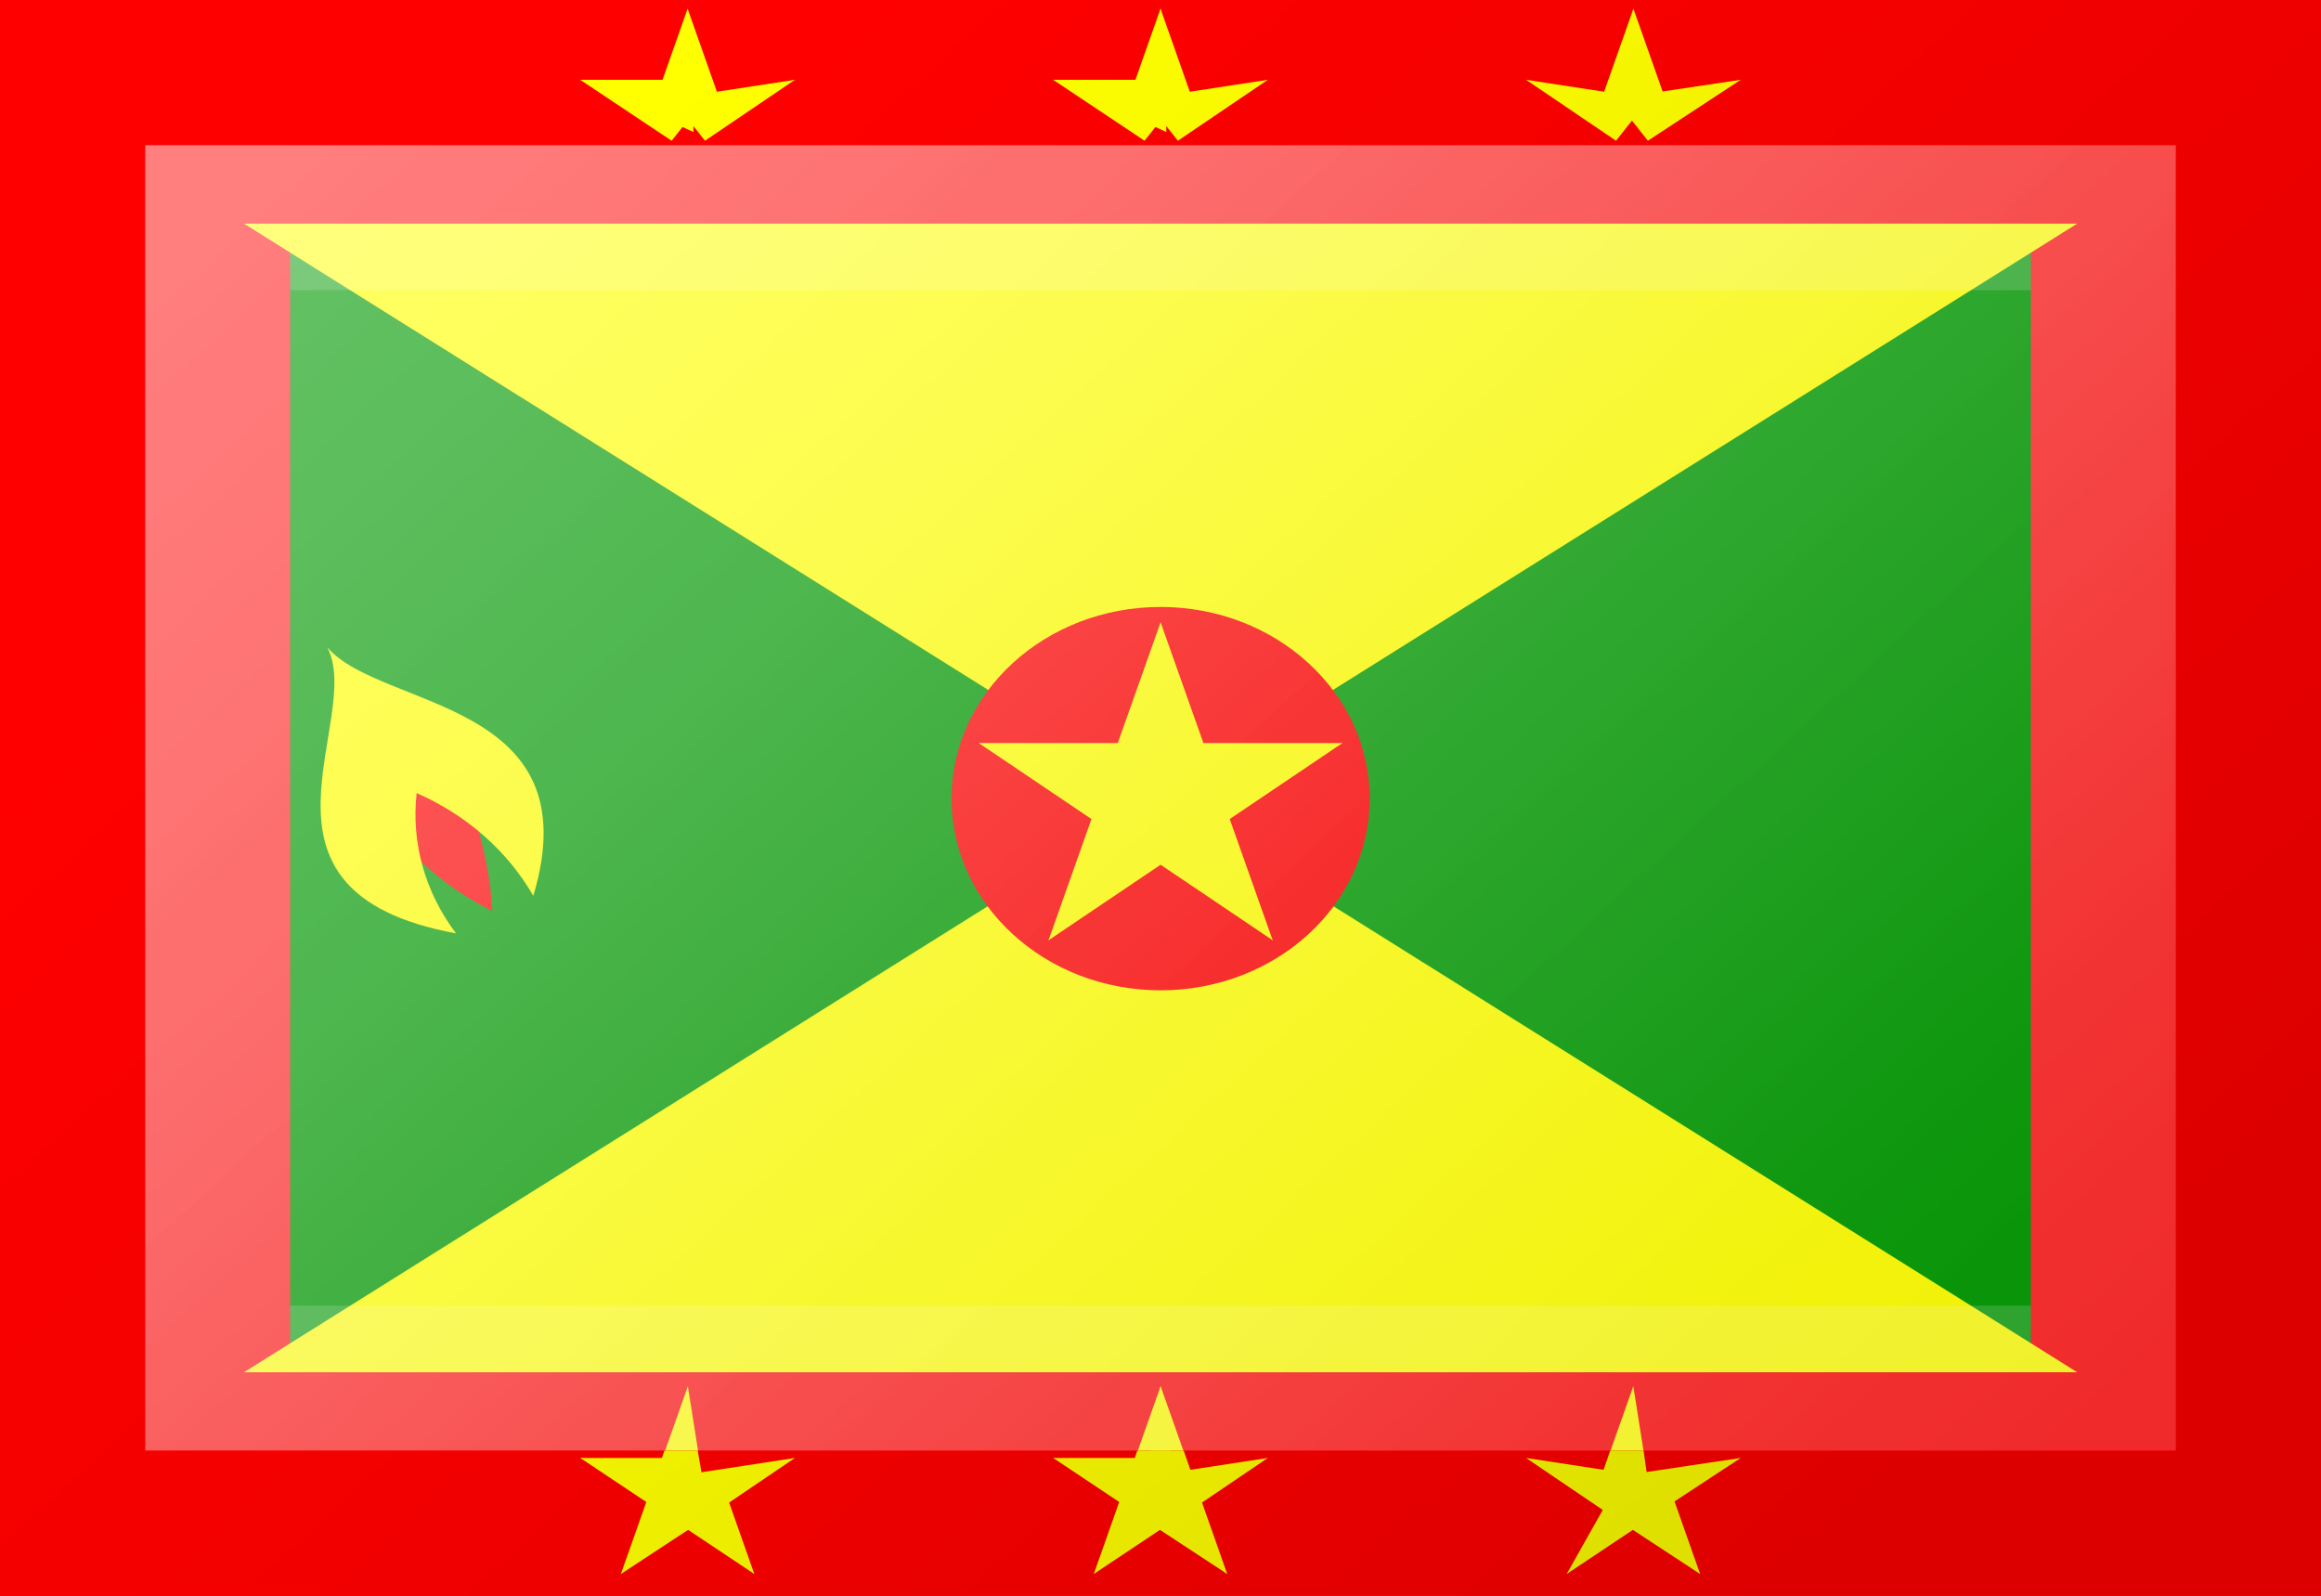
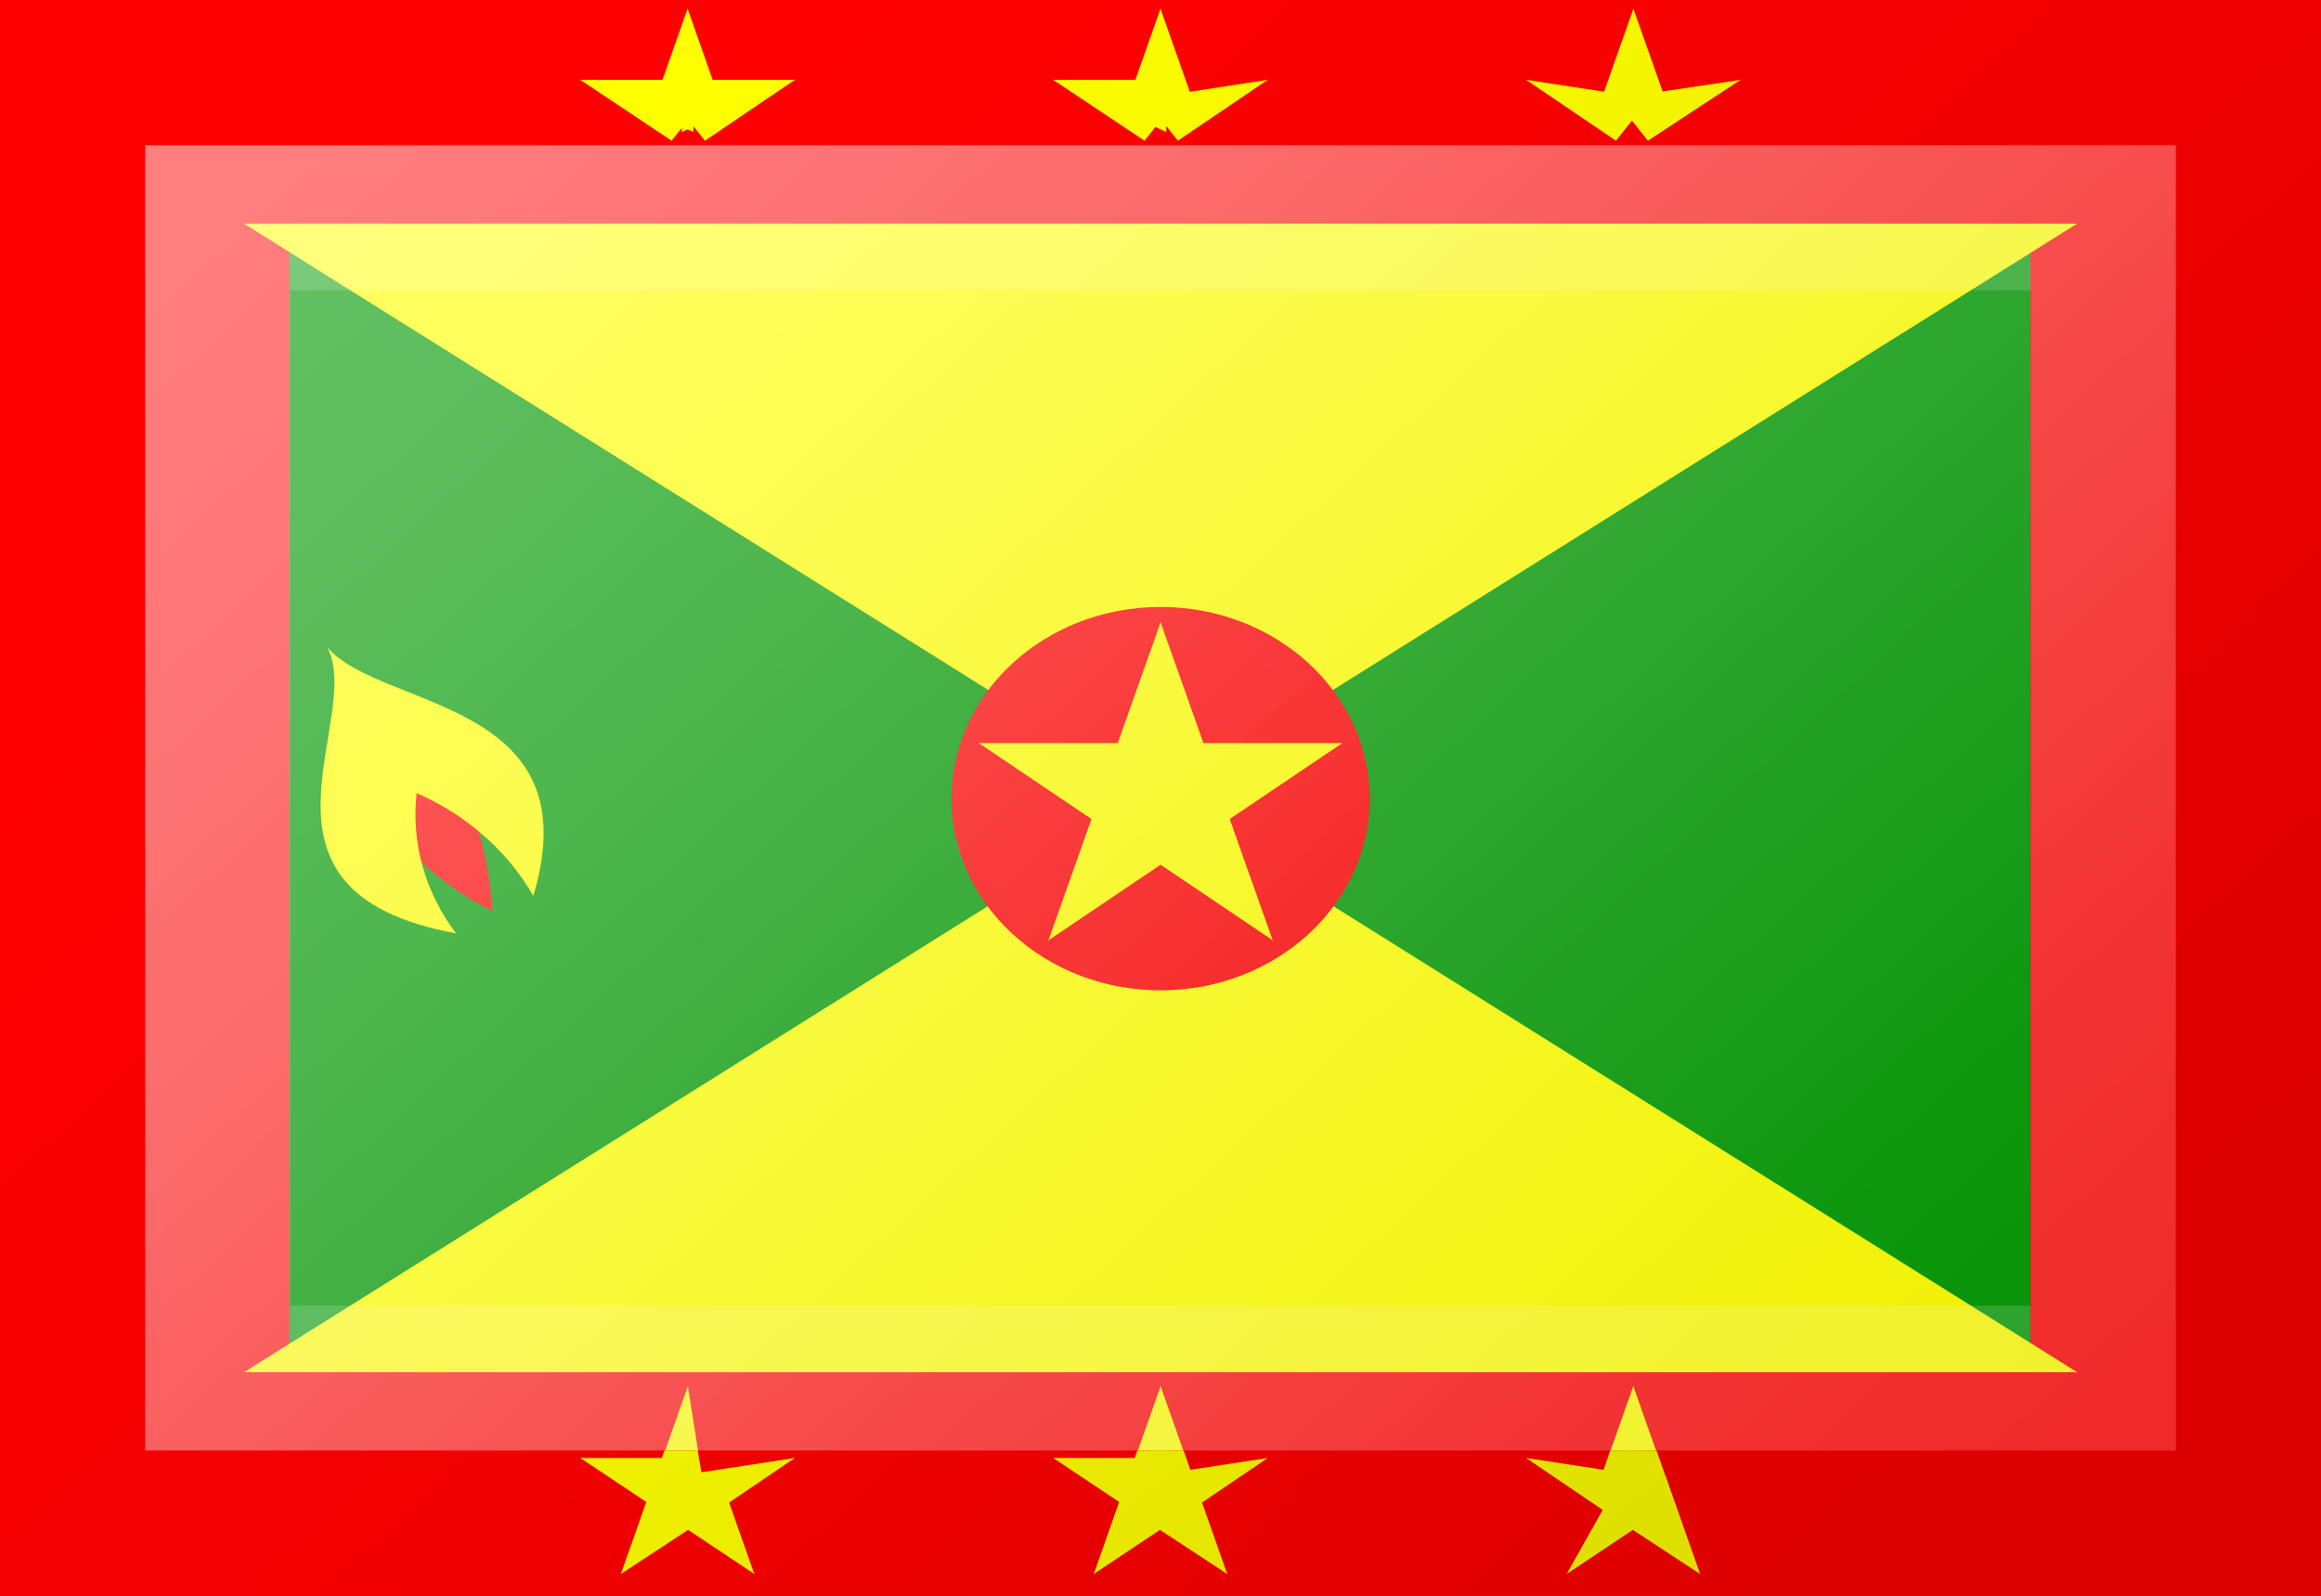
<svg xmlns="http://www.w3.org/2000/svg" xmlns:xlink="http://www.w3.org/1999/xlink" width="16" height="11" viewBox="0 0 16 11">
  <defs>
    <linearGradient id="fgd-gloss" gradientUnits="userSpaceOnUse" x1="1.352" y1="1.476" x2="11.384" y2="12.430">
      <stop offset="0.000" stop-color="#fff" stop-opacity="0.400" />
      <stop offset="0.308" stop-color="#fff" stop-opacity="0.314" />
      <stop offset="0.856" stop-color="#fff" stop-opacity="0.061" />
      <stop offset="1.000" stop-color="#fff" stop-opacity="0.021" />
    </linearGradient>
    <linearGradient id="fgd-shade" gradientUnits="userSpaceOnUse" x1="2.739" y1="2.991" x2="11.482" y2="12.537">
      <stop offset="0.000" stop-color="#000" stop-opacity="0.000" />
      <stop offset="1.000" stop-color="#000" stop-opacity="0.060" />
    </linearGradient>
    <linearGradient id="fgd-edge" x1="2.39" x2="11.08" y1="2.61" y2="12.09" gradientUnits="userSpaceOnUse">
      <stop offset="0" stop-color="red" />
      <stop offset=".46" stop-color="#f20000" />
      <stop offset="1" stop-color="#d00" />
    </linearGradient>
    <linearGradient id="fgd-edge1" x1="2.39" x2="11.08" y1="2.61" y2="12.09" gradientUnits="userSpaceOnUse">
      <stop offset="0" stop-color="#ff0" />
      <stop offset=".46" stop-color="#f2f200" />
      <stop offset="1" stop-color="#dd0" />
    </linearGradient>
    <use xlink:href="#fgd-gd-a" id="fgd-gd-b-f" transform="scale(-1 1)" />
    <clipPath id="fgd-clip">
      <rect width="16" height="11" />
    </clipPath>
  </defs>
  <g clip-path="url(#fgd-clip)">
    <g id="fgd-art">
      <g transform="scale(1.04447 0.95743)">
        <defs>
          <g id="fgd-gd-c">
            <g id="fgd-gd-b">
              <use xlink:href="#fgd-gd-a" transform="scale(-1 1)" />
            </g>
            <use xlink:href="#fgd-gd-b" transform="rotate(72)" />
            <use xlink:href="#fgd-gd-b" transform="rotate(144)" />
            <use xlink:href="#fgd-gd-b" transform="rotate(216)" />
            <use xlink:href="#fgd-gd-b" transform="rotate(288)" />
          </g>
        </defs>
        <path fill="red" d="M0 0h15.32v11.49H0z" />
-         <path fill="#090" d="M1.915 1.61L13.404 1.61L13.404 9.88L1.915 9.88z" />
+         <path fill="#090" d="M1.91 1.61h11.49v8.27h-11.49z" />
        <path fill="#ff0" d="M1.61 1.61h12.1L1.61 9.88h12.1z" />
        <path fill="red" d="M6.28 5.75a1.38 1.38 0 1 0 2.76 0 1.38 1.38 0 1 0-2.76 0" />
        <path fill="#ff0" d="m7.66 4.48-.39 1.2.6.2" />
        <path fill="#ff0" d="m7.66 4.48.39 1.2-.6.2" />
        <path fill="#ff0" d="M8.86 5.35H7.6v.64" />
        <path fill="#ff0" d="m8.86 5.35-1.02.75-.37-.51" />
        <path fill="#ff0" d="m8.4 6.77-.39-1.2-.6.19" />
        <path fill="#ff0" d="m8.4 6.77-1.02-.75.37-.51" />
        <path fill="#ff0" d="m6.92 6.77 1.02-.75-.37-.51" />
        <path fill="#ff0" d="m6.92 6.77.39-1.2.6.19" />
        <path fill="#ff0" d="m6.46 5.35 1.02.75.37-.51" />
        <path fill="#ff0" d="M6.46 5.35h1.26v.64M4.54.06l-.23.71.35.11" />
        <path fill="#ff0" d="m4.54.06.23.71-.35.11" />
+         <path fill="#ff0" d="M5.25.57H4.5v.38" />
        <path fill="#ff0" d="m5.25.57-.6.44-.22-.3" />
        <path fill="#ff0" d="m3.83.57.6.44.22-.3" />
        <path fill="#ff0" d="M3.83.57h.75v.38M7.66.06l-.23.71.35.11" />
        <path fill="#ff0" d="m7.66.06.23.71-.35.11" />
        <path fill="#ff0" d="m8.37.57-.6.44-.22-.3" />
        <path fill="#ff0" d="m6.95.57.6.44.22-.3" />
        <path fill="#ff0" d="M6.95.57h.75v.38m3.08-.89-.23.71.35.11" />
        <path fill="#ff0" d="m10.78.06.23.71-.36.11" />
        <path fill="#ff0" d="m11.49.57-.61.44-.22-.3" />
        <path fill="#ff0" d="m10.07.57.6.44.22-.3" />
        <path fill="red" d="M2.45 5.76a2 2 0 0 0 .8.8 3 3 0 0 0-.27-1.08z" />
        <path fill="#ff0" d="M2.16 4.66c.25.52-.65 1.76.85 2.06a1.5 1.5 0 0 1-.26-1.01 1.7 1.7 0 0 1 .77.74c.39-1.42-1.01-1.34-1.36-1.79m2.38 5.32-.23.71.35.12" />
        <path fill="#ff0" d="m5.25 10.5-.6.44-.22-.31" />
        <path fill="#ff0" d="m4.98 11.33-.23-.71-.36.12" />
        <path fill="#ff0" d="m4.98 11.33-.6-.44.21-.3" />
        <path fill="#ff0" d="m4.1 11.33.61-.44-.22-.3" />
        <path fill="#ff0" d="m4.1 11.33.23-.71.36.12" />
        <path fill="#ff0" d="m3.83 10.5.6.44.22-.31" />
        <path fill="#ff0" d="M3.83 10.5h.75v.37m3.08-.89-.23.71.35.12" />
        <path fill="#ff0" d="m7.66 9.98.23.71-.35.12" />
        <path fill="#ff0" d="m8.37 10.5-.6.44-.22-.31" />
        <path fill="#ff0" d="m8.1 11.33-.23-.71-.36.12" />
        <path fill="#ff0" d="m8.1 11.33-.61-.44.22-.3" />
        <path fill="#ff0" d="m7.22 11.33.6-.44-.21-.3" />
        <path fill="#ff0" d="m7.22 11.33.23-.71.36.12" />
        <path fill="#ff0" d="m6.95 10.5.6.44.22-.31" />
        <path fill="#ff0" d="M6.95 10.5h.75v.37m3.08-.89-.23.71.35.12" />
-         <path fill="#ff0" d="m11.49 10.5-.61.44-.22-.31" />
+         <path fill="#ff0" d="m10.78 9.98.23.71-.36.12" />
        <path fill="#ff0" d="m11.22 11.33-.23-.71-.36.12" />
        <path fill="#ff0" d="m11.22 11.33-.61-.44.22-.3" />
        <path fill="#ff0" d="m10.34 11.33.6-.44-.22-.3" />
        <path fill="#ff0" d="m10.07 10.5.6.44.22-.31" />
      </g>
    </g>
    <use xlink:href="#fgd-art" />
    <use xlink:href="#fgd-art" />
    <rect x="1" y="1" width="14" height="9" fill="url(#fgd-gloss)" />
    <path d="M1 1h14v9H1zM2 2v7h12V2z" fill="#fff" fill-opacity="0.164" fill-rule="evenodd" />
    <rect x="1" y="1" width="14" height="9" fill="url(#fgd-shade)" />
    <path fill="url(#fgd-edge)" d="M0 0h16v1H0zm16 10v1H0v-1zM1 1v9H0V1zm15 0v9h-1V1z" />
    <path fill="url(#fgd-edge1)" d="M4.74.06 4.5.74l.37.1z" />
    <path fill="url(#fgd-edge1)" d="m4.74.06.24.68-.36.1z" />
+     <path fill="url(#fgd-edge1)" d="M5.48.55H4.7v.36z" />
    <path fill="url(#fgd-edge1)" d="m5.48.55-.62.42-.23-.29z" />
    <path fill="url(#fgd-edge1)" d="m4 .55.63.42.23-.29z" />
    <path fill="url(#fgd-edge1)" d="M4 .55h.78v.36zm4-.49-.24.68.37.1z" />
    <path fill="url(#fgd-edge1)" d="m8 .06.24.68-.36.1z" />
    <path fill="url(#fgd-edge1)" d="m8.74.55-.62.42-.23-.29z" />
    <path fill="url(#fgd-edge1)" d="m7.26.55.63.42.23-.29z" />
    <path fill="url(#fgd-edge1)" d="M7.26.55h.78v.36zm4-.49-.24.68.36.1z" />
    <path fill="url(#fgd-edge1)" d="m11.26.06.24.68-.38.1z" />
    <path fill="url(#fgd-edge1)" d="m12 .55-.64.42-.23-.29z" />
    <path fill="url(#fgd-edge1)" d="m10.52.55.62.42.23-.29z" />
    <path fill="url(#fgd-edge1)" d="m4.58 10-.08.23.37.12-.06-.35z" />
    <path fill="url(#fgd-edge1)" d="m5.48 10.05-.62.42-.23-.29z" />
    <path fill="url(#fgd-edge1)" d="m5.2 10.85-.24-.68-.37.11z" />
    <path fill="url(#fgd-edge1)" d="m5.2 10.85-.63-.42.22-.29z" />
    <path fill="url(#fgd-edge1)" d="m4.28 10.85.64-.42-.23-.29z" />
    <path fill="url(#fgd-edge1)" d="m4.28 10.85.24-.68.38.11z" />
    <path fill="url(#fgd-edge1)" d="m4 10.05.63.42.23-.29z" />
    <path fill="url(#fgd-edge1)" d="M4 10.05h.78v.36zM7.84 10l-.08.23.37.12-.06-.35z" />
    <path fill="url(#fgd-edge1)" d="m8.16 10 .08.23-.36.12.05-.35z" />
    <path fill="url(#fgd-edge1)" d="m8.74 10.05-.62.42-.23-.29z" />
    <path fill="url(#fgd-edge1)" d="m8.46 10.85-.24-.68-.38.11z" />
    <path fill="url(#fgd-edge1)" d="m8.46 10.85-.64-.42.23-.29z" />
    <path fill="url(#fgd-edge1)" d="m7.54 10.85.63-.42-.22-.29z" />
    <path fill="url(#fgd-edge1)" d="m7.54 10.85.24-.68.38.11z" />
    <path fill="url(#fgd-edge1)" d="m7.26 10.05.63.42.23-.29z" />
    <path fill="url(#fgd-edge1)" d="M7.26 10.05h.78v.36zM11.1 10l-.08.23.36.12-.05-.35z" />
-     <path fill="url(#fgd-edge1)" d="m12 10.05-.64.42-.23-.29z" />
+     <path fill="url(#fgd-edge1)" d="m11.42 10 .08.23-.38.12.06-.35z" />
    <path fill="url(#fgd-edge1)" d="m11.72 10.85-.24-.68-.38.11z" />
    <path fill="url(#fgd-edge1)" d="m11.72 10.85-.64-.42.23-.29z" />
    <path fill="url(#fgd-edge1)" d="m10.8 10.85.63-.42-.23-.29z" />
    <path fill="url(#fgd-edge1)" d="m10.52 10.05.62.42.23-.29z" />
  </g>
</svg>
